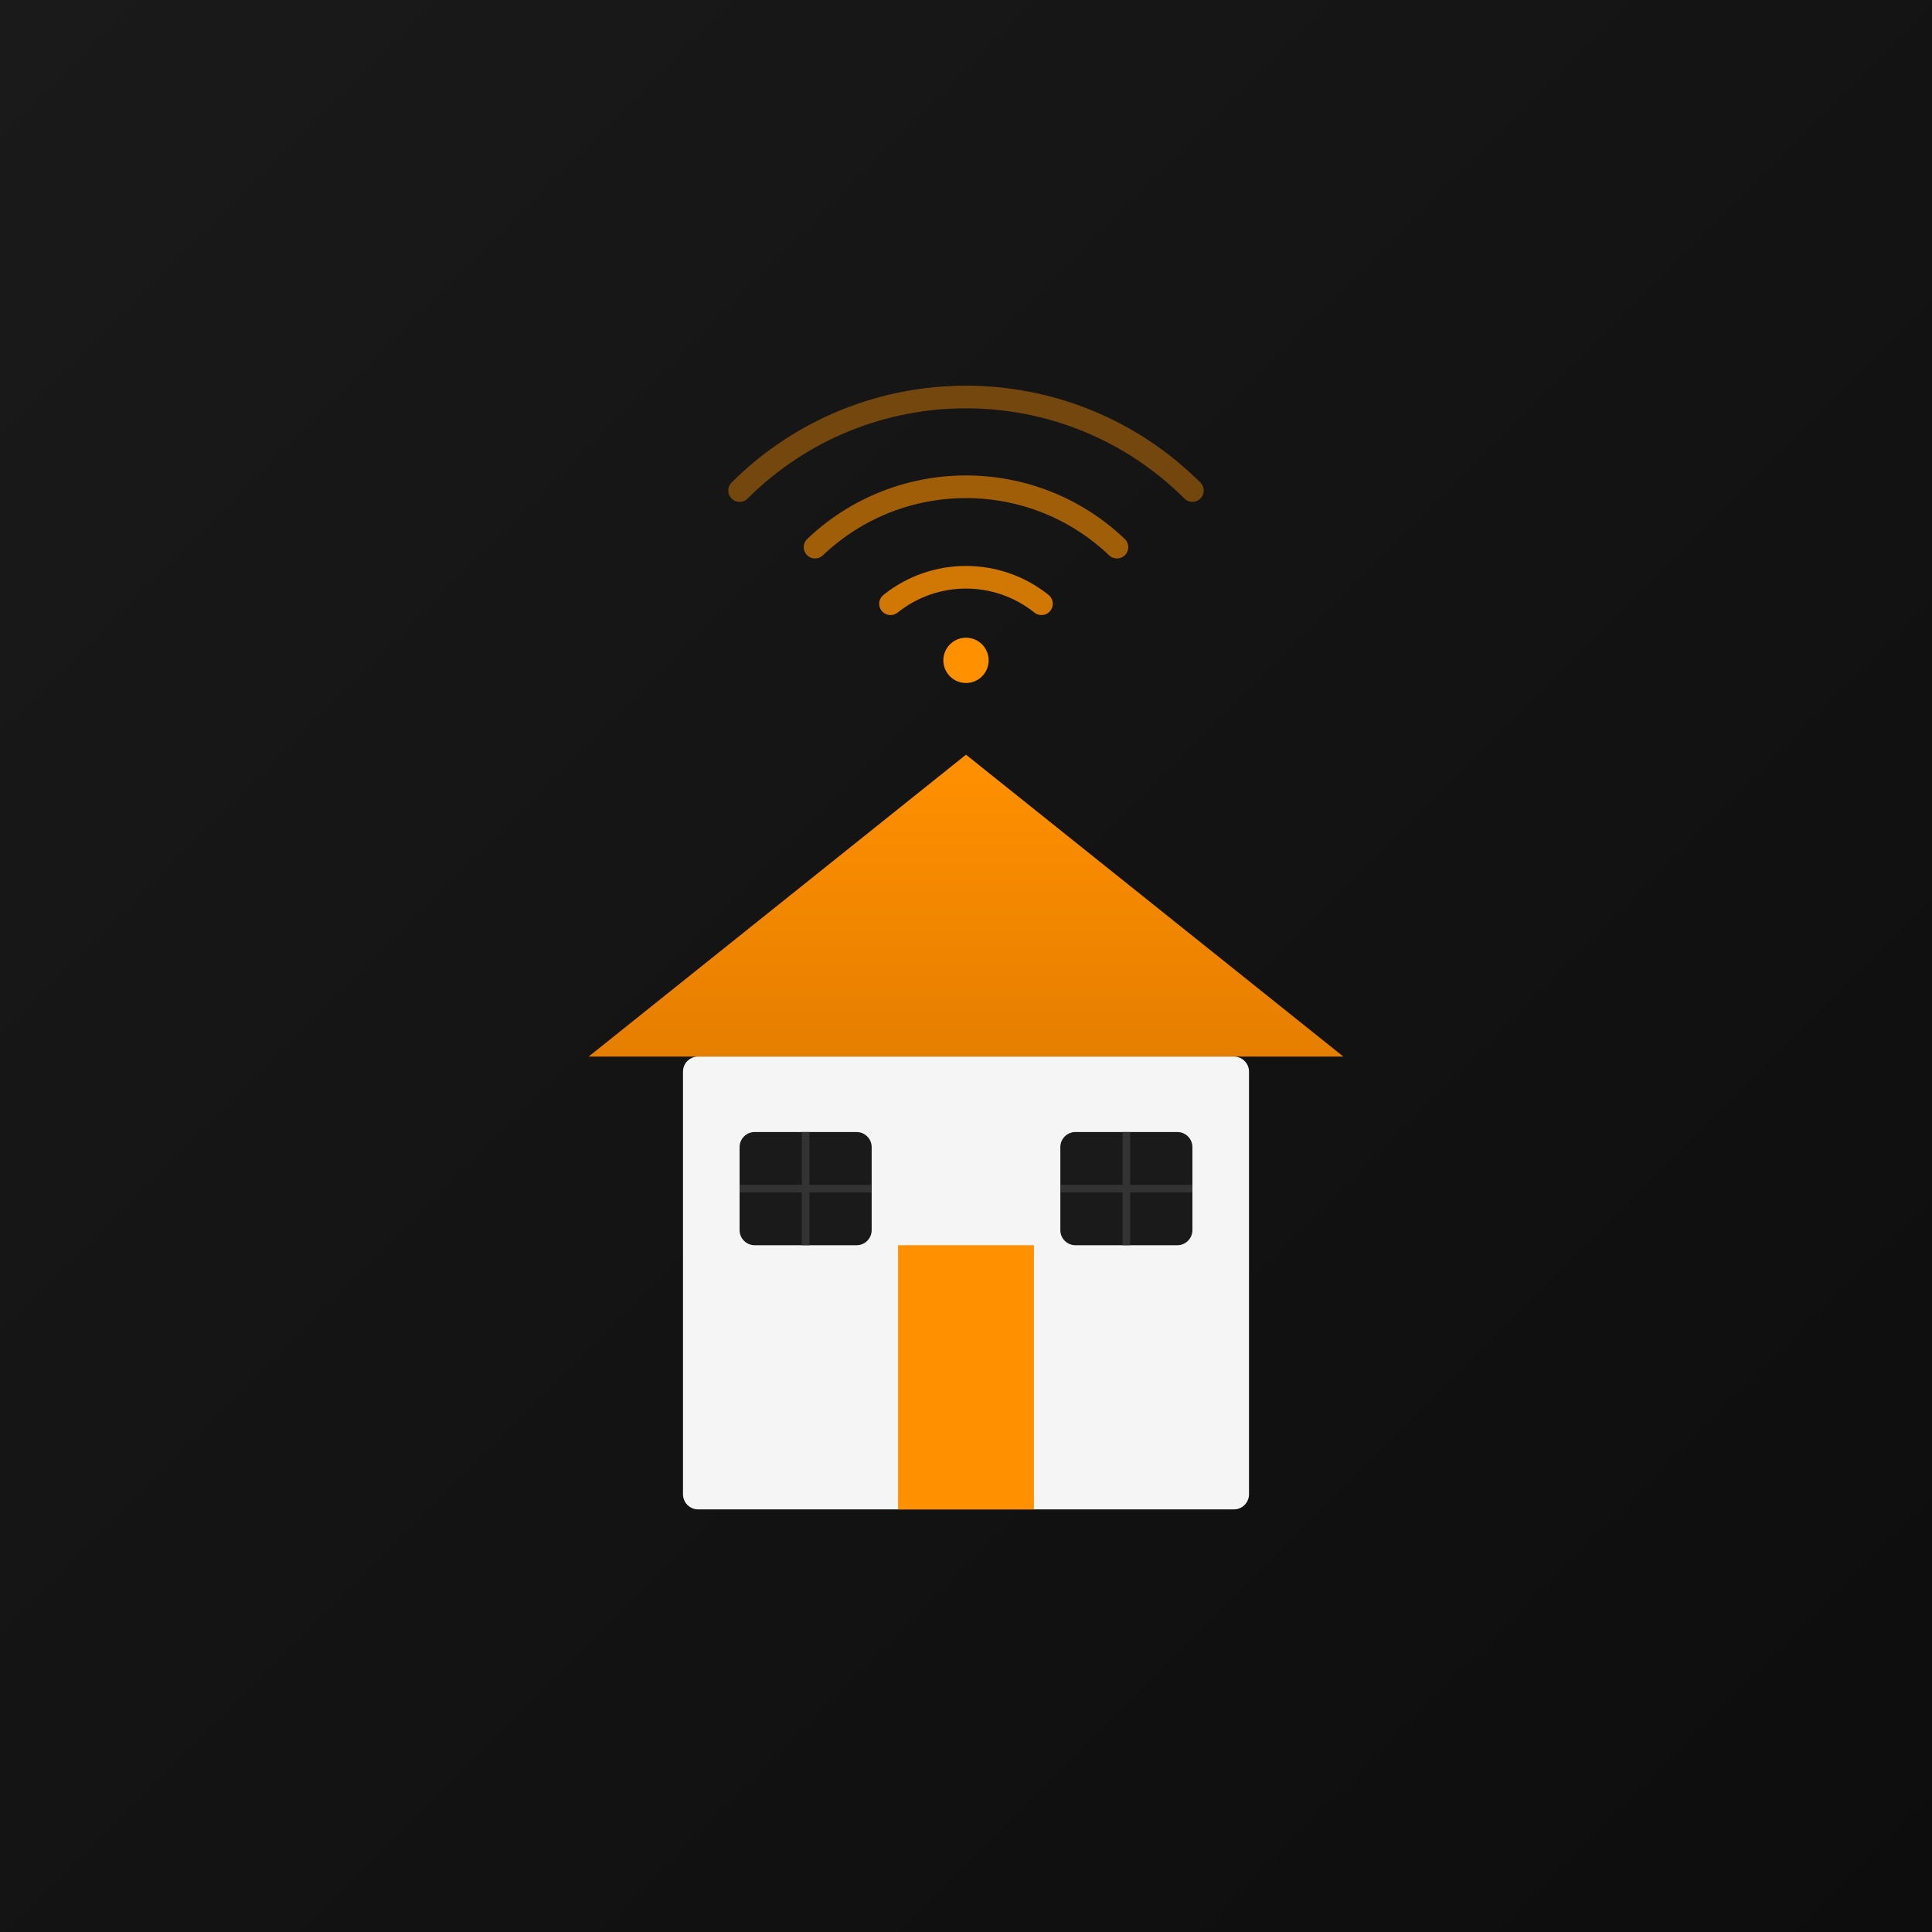
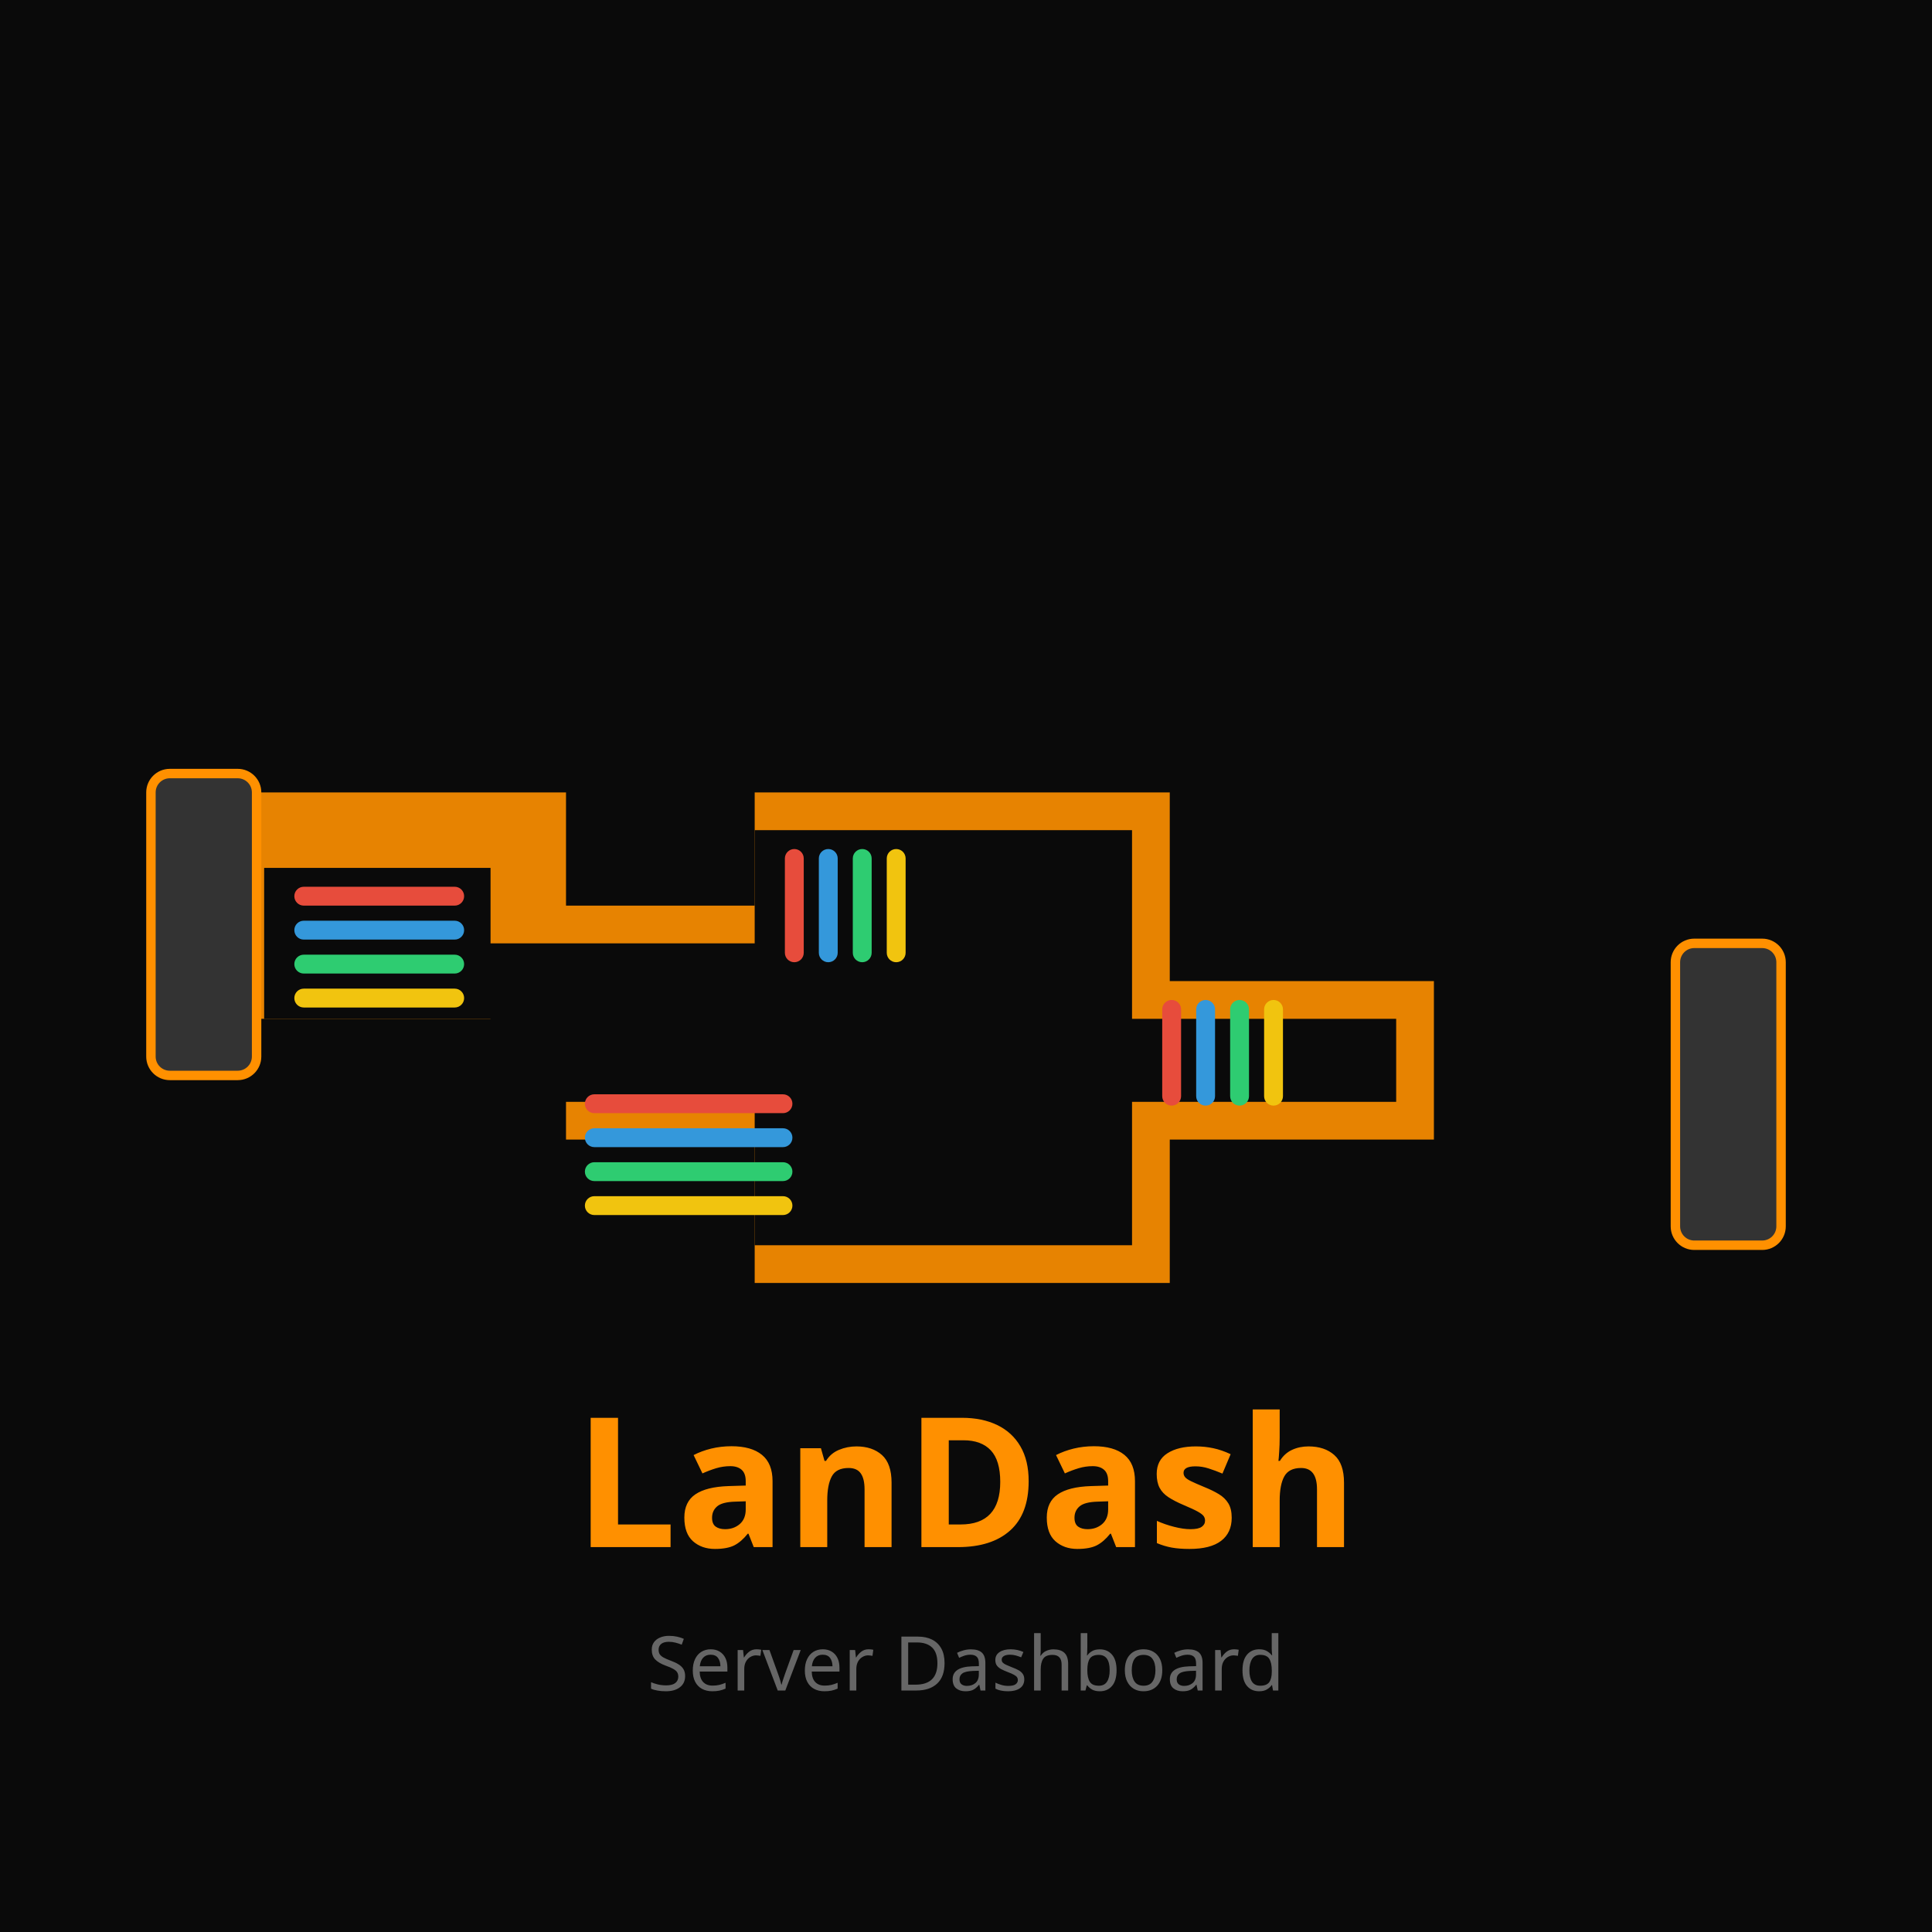
<svg xmlns="http://www.w3.org/2000/svg" viewBox="0 0 512 512">
-   <defs>
-     <linearGradient id="bg" x1="0%" y1="0%" x2="100%" y2="100%">
-       <stop offset="0%" style="stop-color:#1a1a1a" />
-       <stop offset="100%" style="stop-color:#0d0d0d" />
-     </linearGradient>
-     <linearGradient id="roof" x1="0%" y1="0%" x2="0%" y2="100%">
-       <stop offset="0%" style="stop-color:#ff9000" />
-       <stop offset="100%" style="stop-color:#e67e00" />
-     </linearGradient>
-   </defs>
-   <rect width="512" height="512" fill="url(#bg)" />
-   <g transform="translate(256,150)">
-     <path d="M-60,-20 A85,85 0 0,1 60,-20" fill="none" stroke="#ff9000" stroke-width="6" stroke-linecap="round" opacity="0.4" />
-     <path d="M-40,-5 A58,58 0 0,1 40,-5" fill="none" stroke="#ff9000" stroke-width="6" stroke-linecap="round" opacity="0.6" />
-     <path d="M-20,10 A32,32 0 0,1 20,10" fill="none" stroke="#ff9000" stroke-width="6" stroke-linecap="round" opacity="0.8" />
-     <circle cx="0" cy="25" r="6" fill="#ff9000" />
-   </g>
-   <g transform="translate(256,280)">
-     <polygon points="-100,0 0,-80 100,0" fill="url(#roof)" />
-     <rect x="-75" y="0" width="150" height="120" fill="#f5f5f5" rx="4" />
-     <rect x="-18" y="50" width="36" height="70" fill="#ff9000" rx="18 18 0 0" />
-     <rect x="-60" y="20" width="35" height="30" fill="#1a1a1a" rx="4" />
-     <line x1="-42.5" y1="20" x2="-42.5" y2="50" stroke="#333" stroke-width="2" />
-     <line x1="-60" y1="35" x2="-25" y2="35" stroke="#333" stroke-width="2" />
-     <rect x="25" y="20" width="35" height="30" fill="#1a1a1a" rx="4" />
-     <line x1="42.5" y1="20" x2="42.5" y2="50" stroke="#333" stroke-width="2" />
-     <line x1="25" y1="35" x2="60" y2="35" stroke="#333" stroke-width="2" />
-   </g>
+   <rect width="512" height="512" rx="0" fill="#0a0a0a" />
+   <path d="M60 210 L150 210 L150 240 L200 240 L200 210 L310 210 L310 260 L380 260 L380 302 L310 302 L310 340 L200 340 L200 302 L150 302 L150 270 L60 270 Z" fill="#ff9000" opacity="0.9" />
+   <path d="M70 230 L130 230 L130 250 L200 250 L200 220 L300 220 L300 270 L370 270 L370 292 L300 292 L300 330 L200 330 L200 292 L130 292 L130 270 L70 270 Z" fill="#0a0a0a" />
+   <rect x="78" y="235" width="45" height="5" rx="2.5" fill="#e74c3c" />
+   <rect x="78" y="244" width="45" height="5" rx="2.5" fill="#3498db" />
+   <rect x="78" y="253" width="45" height="5" rx="2.5" fill="#2ecc71" />
+   <rect x="78" y="262" width="45" height="5" rx="2.5" fill="#f1c40f" />
+   <rect x="208" y="225" width="5" height="30" rx="2.5" fill="#e74c3c" />
+   <rect x="217" y="225" width="5" height="30" rx="2.5" fill="#3498db" />
+   <rect x="226" y="225" width="5" height="30" rx="2.5" fill="#2ecc71" />
+   <rect x="235" y="225" width="5" height="30" rx="2.5" fill="#f1c40f" />
+   <rect x="308" y="265" width="5" height="28" rx="2.5" fill="#e74c3c" />
+   <rect x="317" y="265" width="5" height="28" rx="2.5" fill="#3498db" />
+   <rect x="326" y="265" width="5" height="28" rx="2.5" fill="#2ecc71" />
+   <rect x="335" y="265" width="5" height="28" rx="2.5" fill="#f1c40f" />
+   <rect x="155" y="290" width="55" height="5" rx="2.5" fill="#e74c3c" />
+   <rect x="155" y="299" width="55" height="5" rx="2.5" fill="#3498db" />
+   <rect x="155" y="308" width="55" height="5" rx="2.5" fill="#2ecc71" />
+   <rect x="155" y="317" width="55" height="5" rx="2.5" fill="#f1c40f" />
+   <rect x="40" y="205" width="28" height="80" rx="5" fill="#333" stroke="#ff9000" stroke-width="2.5" />
+   <rect x="444" y="250" width="28" height="80" rx="5" fill="#333" stroke="#ff9000" stroke-width="2.5" />
+   <text x="256" y="410" text-anchor="middle" font-family="'SF Pro Rounded','Segoe UI',sans-serif" font-size="48" font-weight="900" fill="#ff9000">LanDash</text>
+   <text x="256" y="448" text-anchor="middle" font-family="'SF Pro Rounded','Segoe UI',sans-serif" font-size="20" fill="#666">Server Dashboard</text>
</svg>
